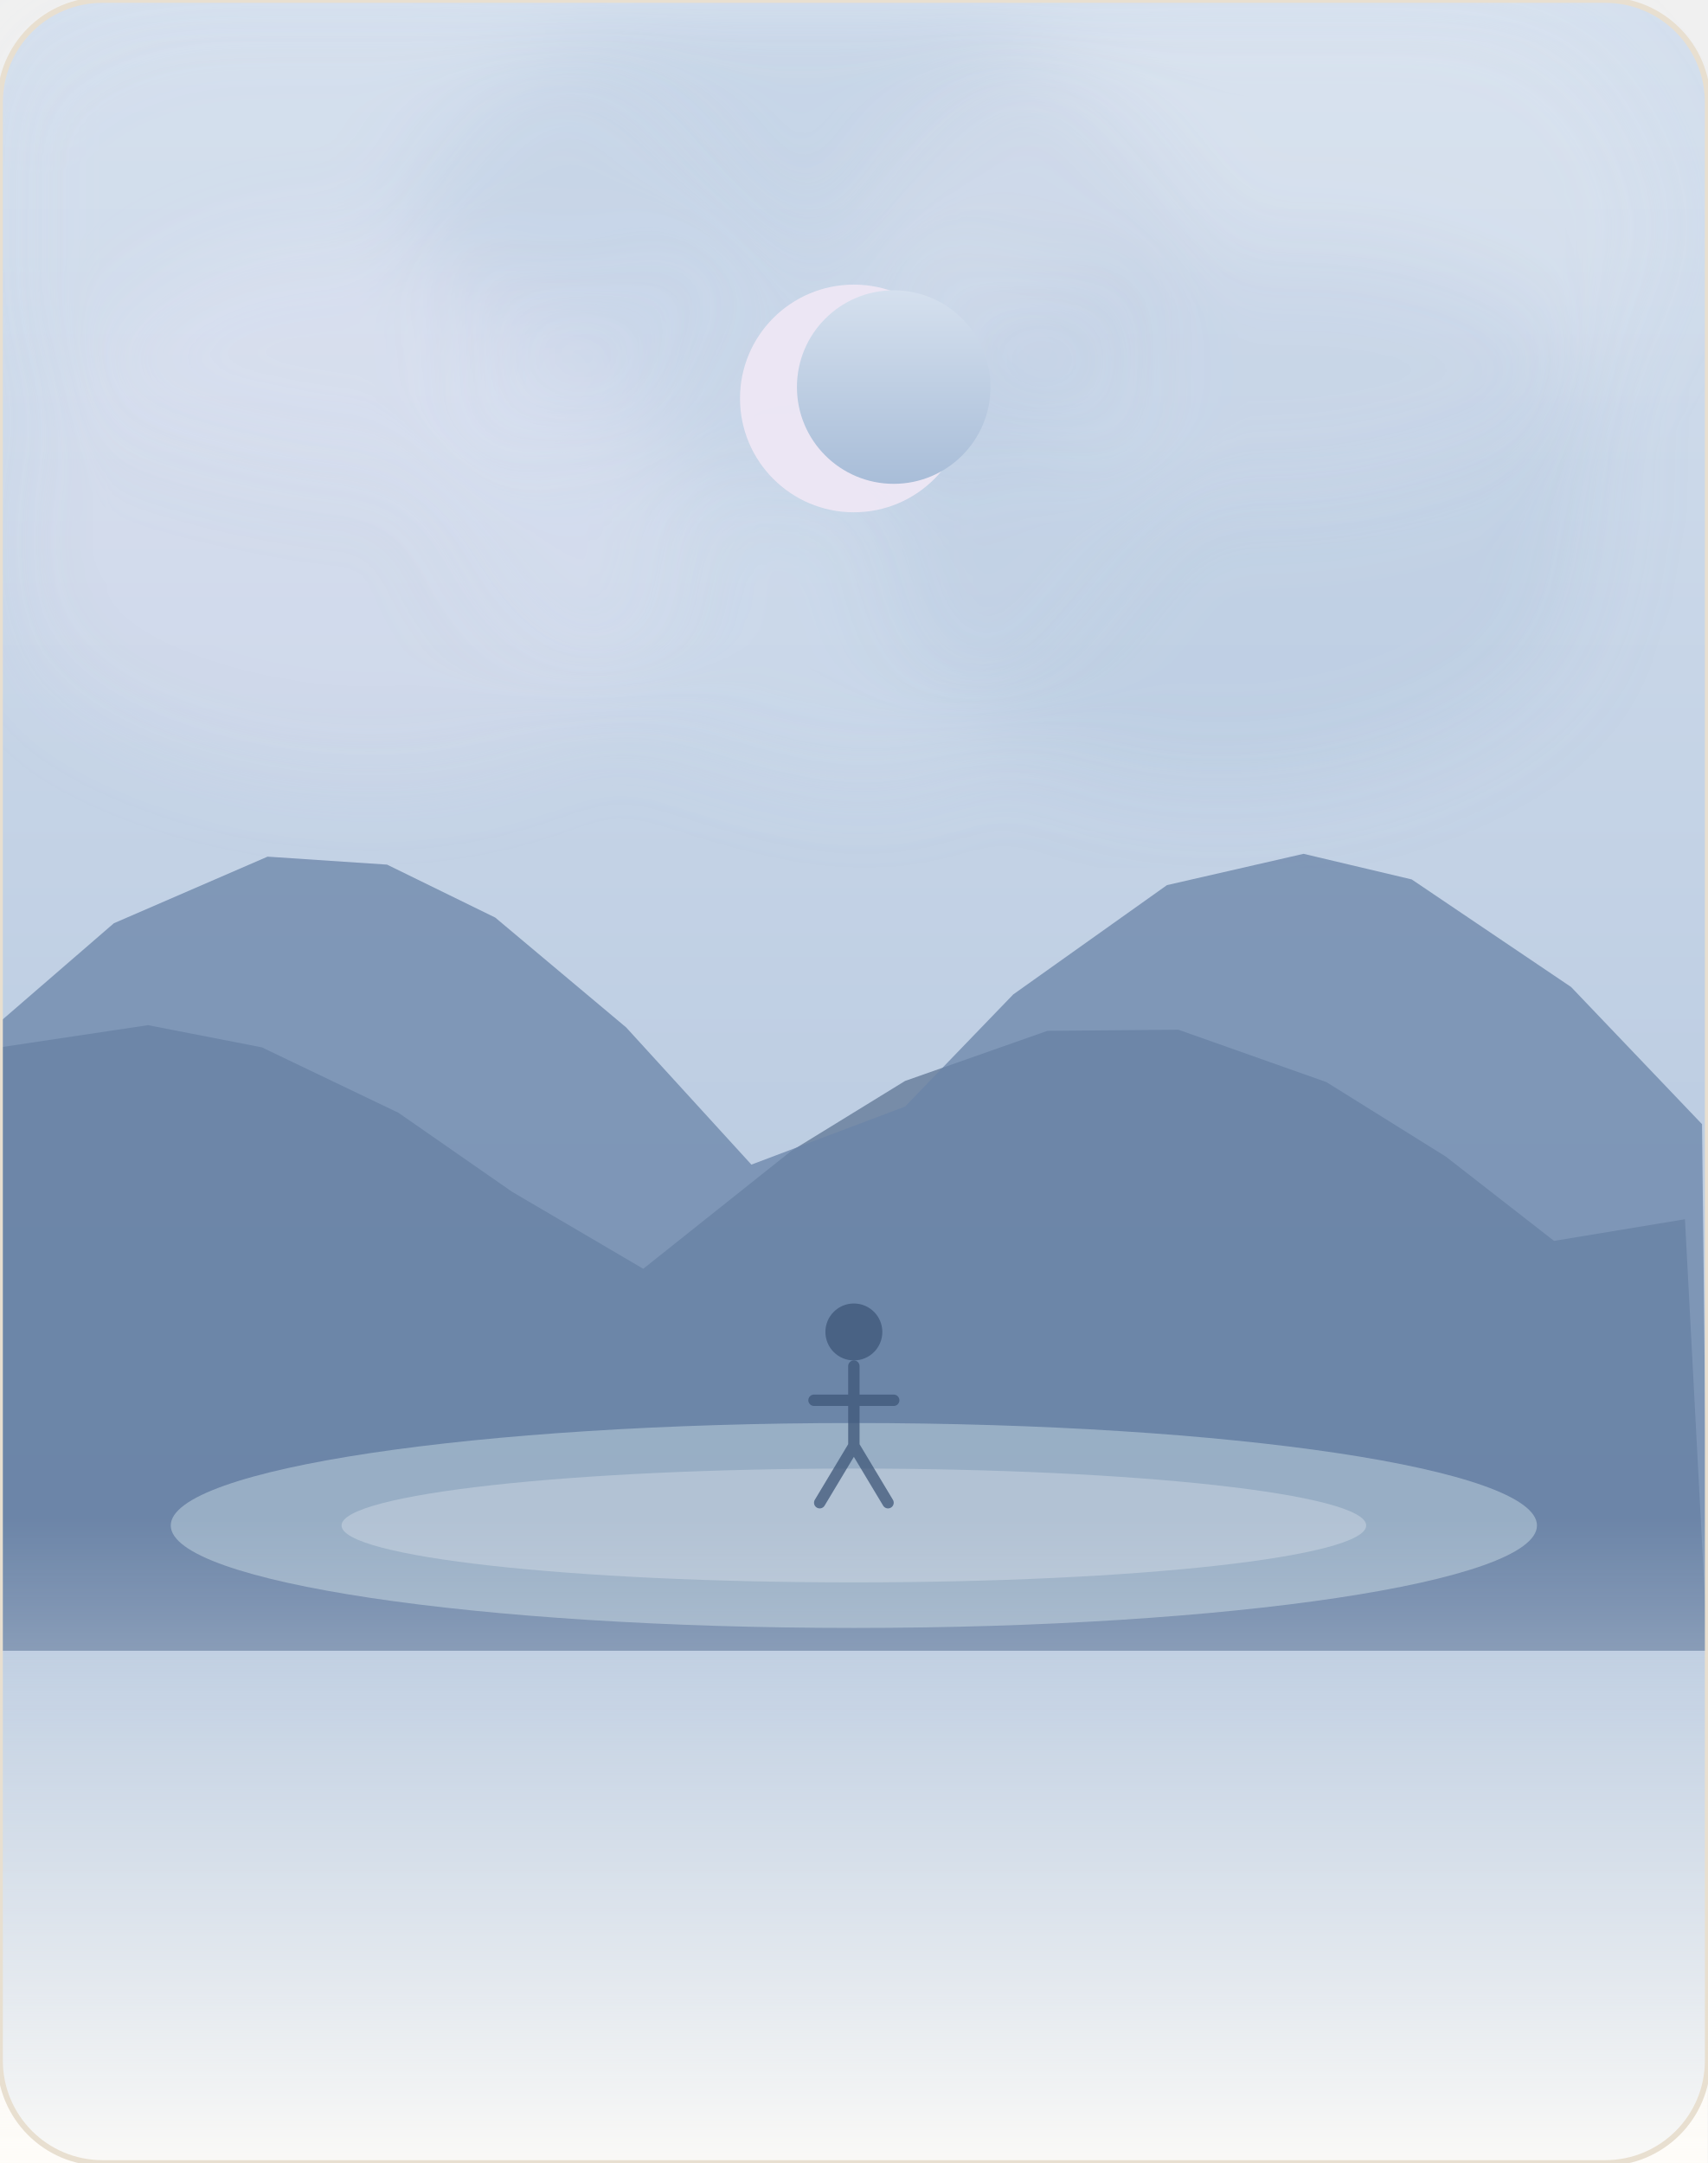
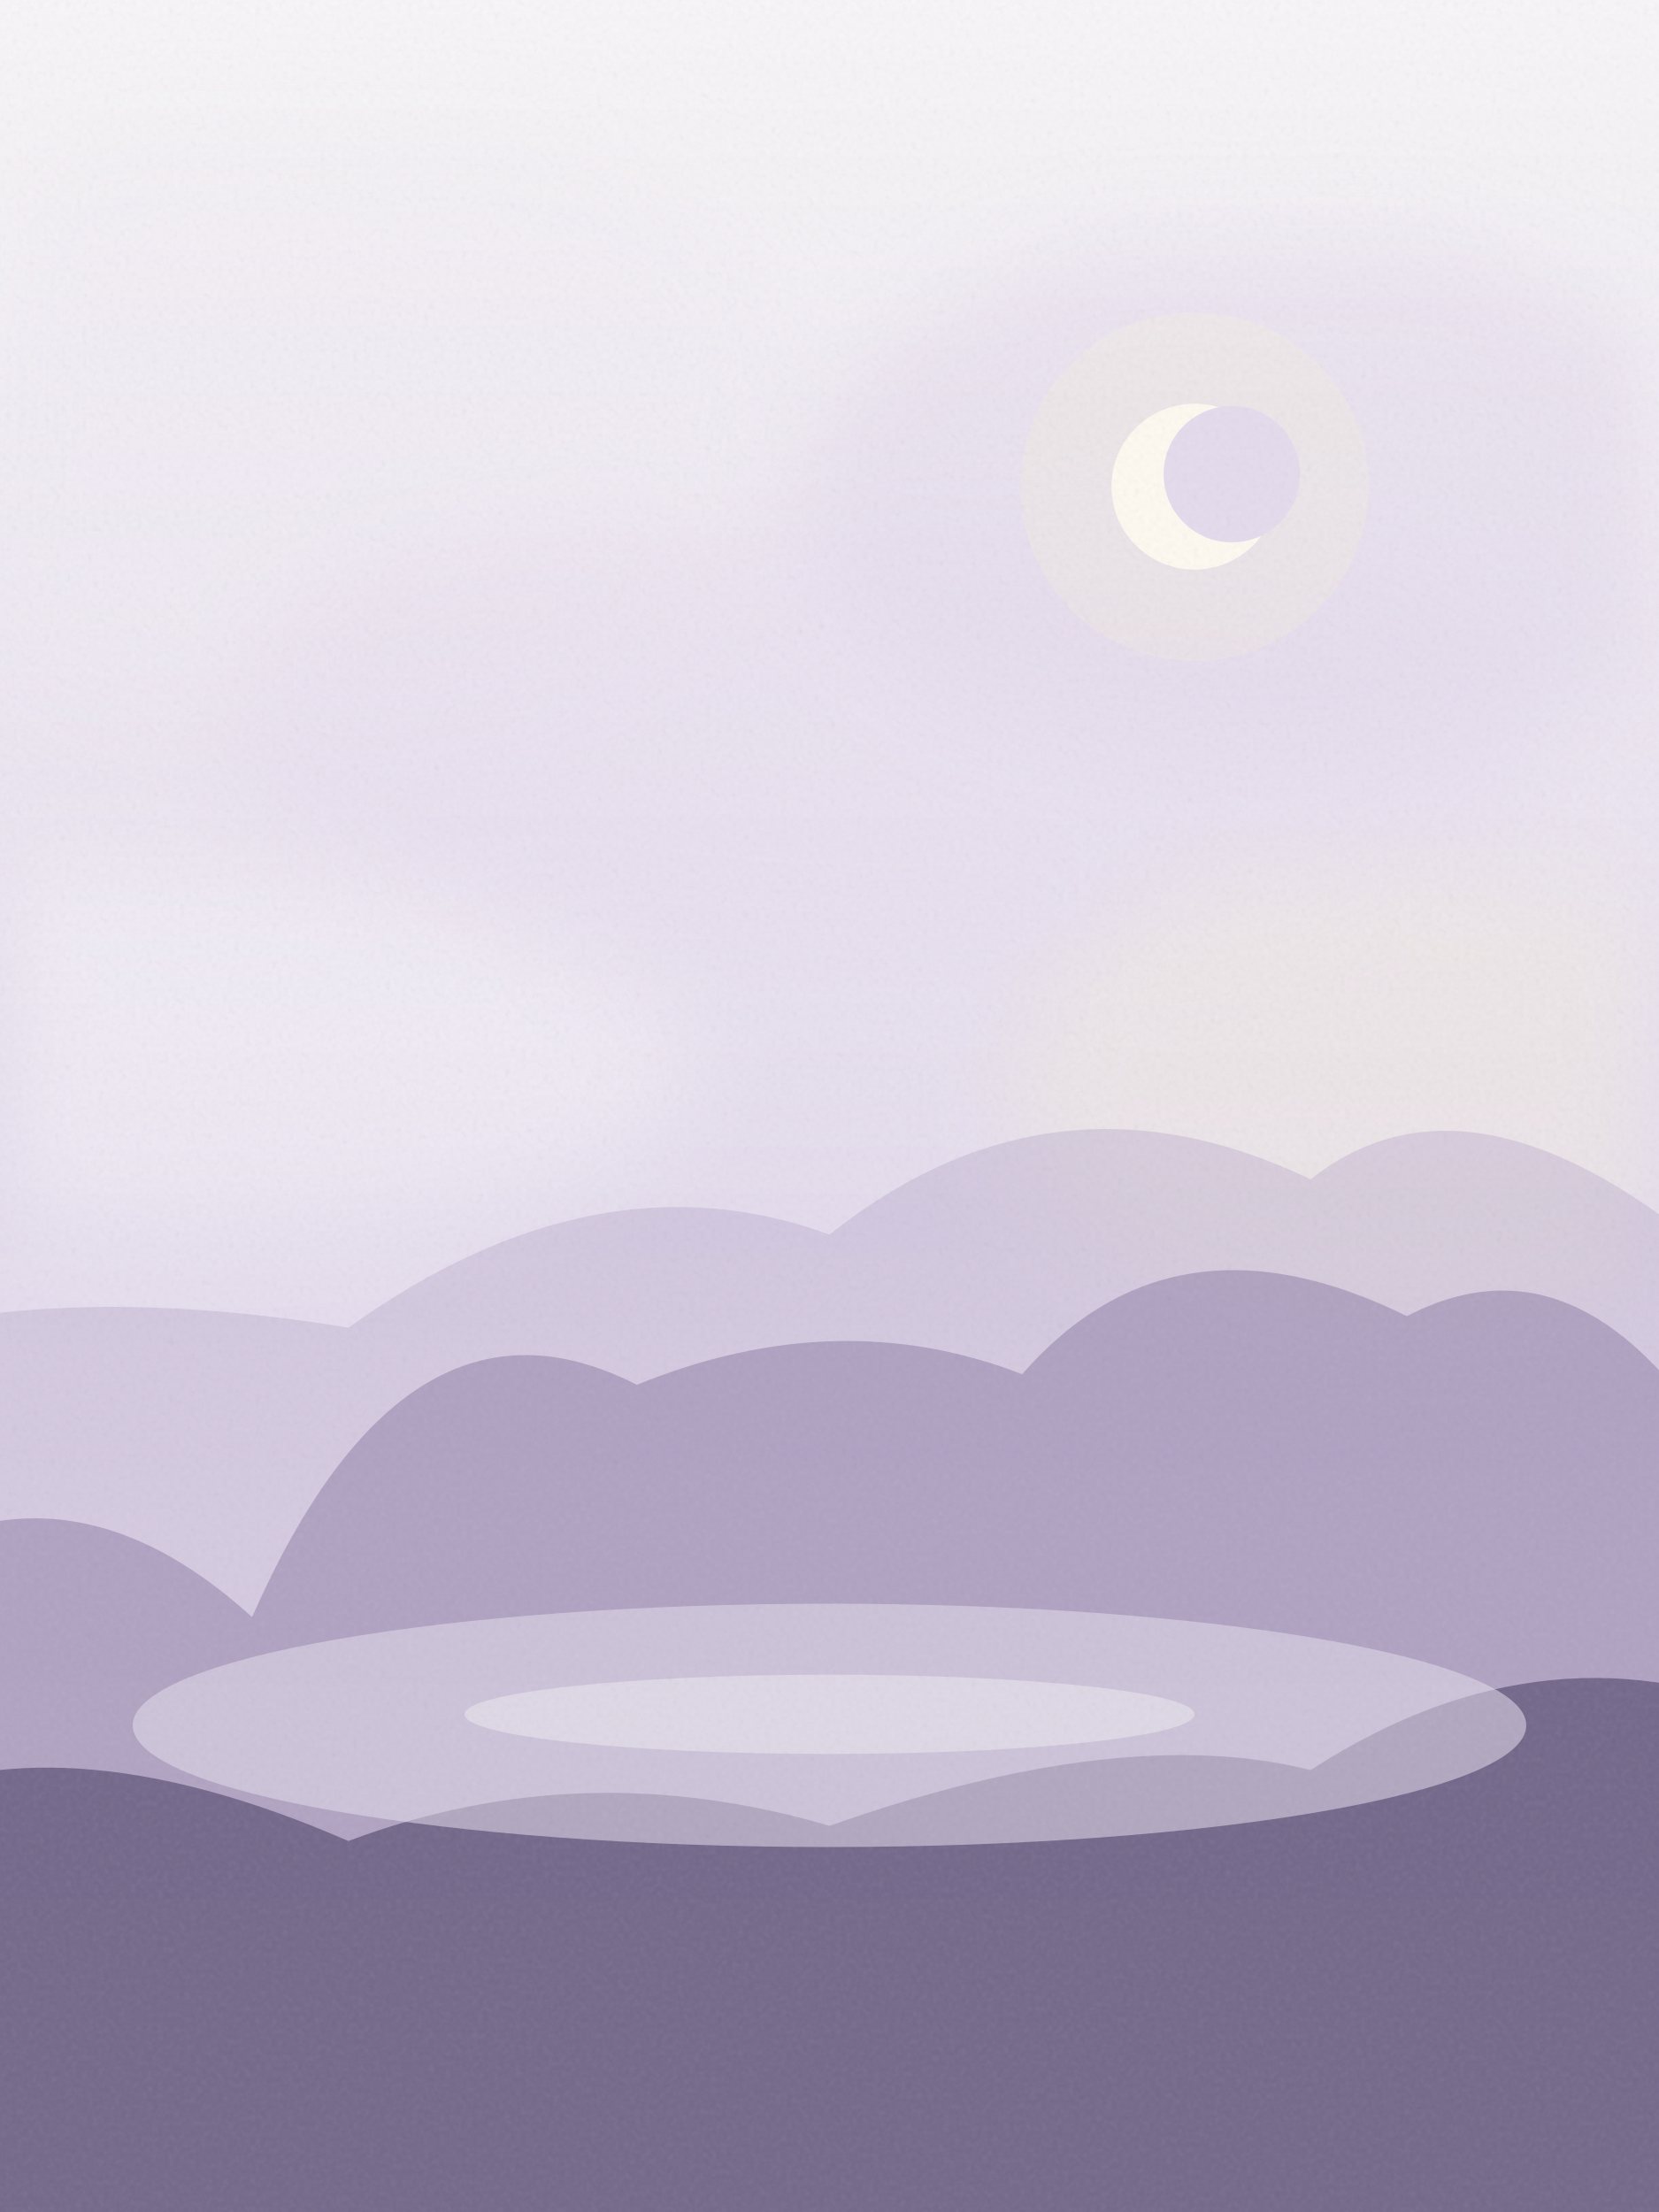
- <svg xmlns="http://www.w3.org/2000/svg" viewBox="0 0 300 380" width="300" height="380">
+ <svg xmlns="http://www.w3.org/2000/svg" viewBox="0 0 360 480" width="360" height="480">
  <defs>
-     <linearGradient id="skygrad" x1="0" y1="0" x2="0" y2="1">
-       <stop offset="0%" stop-color="#d5e0ee" />
-       <stop offset="100%" stop-color="#a8bdd8" />
+     <linearGradient id="g8sky" x1="0" y1="0" x2="0" y2="1">
+       <stop offset="0%" stop-color="#f8f6f8" />
+       <stop offset="55%" stop-color="#e4dced" />
+       <stop offset="100%" stop-color="#f0eaf4" />
    </linearGradient>
-     <linearGradient id="paper" x1="0" y1="0" x2="0" y2="1">
-       <stop offset="0%" stop-color="#fffdf9" stop-opacity="0" />
-       <stop offset="70%" stop-color="#fffdf9" stop-opacity="0" />
-       <stop offset="100%" stop-color="#fffdf9" stop-opacity="0.95" />
-     </linearGradient>
-     <filter id="soft">
-       <feGaussianBlur stdDeviation="8" />
+     <filter id="g8soft" x="-30%" y="-30%" width="160%" height="160%">
+       <feGaussianBlur stdDeviation="10" />
+     </filter>
+     <filter id="g8grain" x="0" y="0" width="100%" height="100%">
+       <feTurbulence type="fractalNoise" baseFrequency="0.85" numOctaves="2" seed="8" />
+       <feColorMatrix type="saturate" values="0" />
+       <feComponentTransfer>
+         <feFuncA type="linear" slope="0.18" />
+       </feComponentTransfer>
    </filter>
  </defs>
-   <rect width="300" height="380" rx="18" fill="url(#skygrad)" />
-   <g filter="url(#soft)" opacity="0.9">
-     <path d="M 133.7 40.0 Q 133.7 40.0 126.4 55.3 Q 119.1 70.6 99.8 77.9 Q 80.6 85.2 61.1 82.9 Q 41.6 80.5 23.8 74.3 Q 6.1 68.0 -0.7 54.0 Q -7.4 40.0 -2.2 25.2 Q 3.1 10.5 21.8 3.9 Q 40.5 -2.8 59.8 -2.3 Q 79.0 -1.7 95.9 5.4 Q 112.9 12.6 123.3 26.3 Z" fill="#d5e0ee" opacity="0.287" />
-     <path d="M 212.6 40.0 Q 212.6 40.0 203.4 54.0 Q 194.1 68.1 177.5 77.0 Q 160.8 85.8 140.1 85.6 Q 119.4 85.3 105.5 75.2 Q 91.7 65.1 78.8 52.5 Q 65.9 40.0 76.9 26.5 Q 87.9 13.0 103.5 3.4 Q 119.0 -6.1 141.0 -8.2 Q 162.9 -10.4 176.9 1.6 Q 190.8 13.6 201.7 26.8 Z" fill="#a8bdd8" opacity="0.284" />
-     <path d="M 293.4 40.0 Q 293.4 40.0 287.0 55.7 Q 280.5 71.4 261.0 79.4 Q 241.5 87.3 220.1 87.2 Q 198.6 87.1 185.9 75.7 Q 173.1 64.3 159.2 52.2 Q 145.2 40.0 157.4 26.9 Q 169.6 13.8 185.1 5.7 Q 200.7 -2.5 220.5 -3.6 Q 240.4 -4.8 260.7 1.8 Q 281.1 8.3 287.3 24.1 Z" fill="#e6ecf4" opacity="0.257" />
-     <path d="M 120.0 90.0 Q 120.0 90.0 118.6 104.9 Q 117.3 119.8 99.2 128.1 Q 81.1 136.4 60.5 135.2 Q 40.0 134.0 22.7 126.1 Q 5.5 118.3 2.6 104.1 Q -0.3 90.0 5.7 77.5 Q 11.8 65.0 25.1 53.7 Q 38.4 42.5 60.2 42.0 Q 82.1 41.5 98.1 51.7 Q 114.1 61.9 117.0 76.0 Z" fill="#f0e8f5" opacity="0.229" />
-     <path d="M 205.9 90.0 Q 205.9 90.0 196.2 102.1 Q 186.5 114.2 174.5 126.7 Q 162.4 139.3 142.1 134.6 Q 121.8 129.9 106.6 122.6 Q 91.3 115.3 82.8 102.6 Q 74.3 90.0 78.5 75.1 Q 82.7 60.3 100.4 51.1 Q 118.2 42.0 139.8 42.4 Q 161.5 42.8 180.5 51.0 Q 199.5 59.1 202.7 74.6 Z" fill="#d5e0ee" opacity="0.258" />
-     <path d="M 279.2 90.0 Q 279.2 90.0 276.8 104.1 Q 274.5 118.3 257.8 127.3 Q 241.1 136.3 219.4 137.6 Q 197.8 138.9 179.2 129.8 Q 160.6 120.8 156.0 105.4 Q 151.4 90.0 158.8 76.0 Q 166.2 62.1 183.1 54.0 Q 200.0 46.0 220.9 44.1 Q 241.7 42.2 260.9 50.5 Q 280.0 58.8 279.6 74.4 Z" fill="#a8bdd8" opacity="0.261" />
+   <rect width="360" height="480" fill="url(#g8sky)" />
+   <g filter="url(#g8soft)">
+     <path d="M 110.6 30.1 Q 64.1 19.9 110.6 30.1 Q 157.1 40.2 166.2 63.3 Q 175.4 86.4 158.5 114.9 Q 141.6 143.5 102.9 152.7 Q 64.1 161.9 20.9 148.3 Q -22.3 134.7 -47.5 110.5 Q -72.8 86.4 -43.5 63.9 Q -14.1 41.5 25.0 30.7 Z" fill="#f0eaf4" opacity="0.34" />
+     <path d="M 311.0 51.8 Q 278.1 41.3 311.0 51.8 Q 343.9 62.2 374.6 83.9 Q 405.3 105.6 381.5 128.3 Q 357.8 151.0 318.0 160.0 Q 278.1 168.9 237.3 161.0 Q 196.5 153.1 180.4 129.3 Q 164.3 105.6 181.9 84.9 Q 199.5 64.2 238.8 52.8 Z" fill="#d4c8e2" opacity="0.29" />
+     <path d="M 251.9 116.6 Q 192.8 111.9 251.9 116.6 Q 311.0 121.3 329.9 142.3 Q 348.7 163.2 317.8 182.5 Q 286.8 201.8 239.8 207.5 Q 192.8 213.2 137.1 205.6 Q 81.3 198.0 60.2 180.6 Q 39.0 163.2 56.8 140.3 Q 74.5 117.4 133.7 114.7 Z" fill="#e4dced" opacity="0.39" />
+     <path d="M 81.1 191.8 Q 45.3 181.9 81.1 191.8 Q 116.8 201.7 138.8 216.0 Q 160.7 230.4 141.2 245.7 Q 121.7 260.9 83.5 265.4 Q 45.3 270.0 11.7 265.7 Q -22.0 261.5 -37.3 245.9 Q -52.7 230.4 -43.6 211.0 Q -34.6 191.7 5.4 186.8 Z" fill="#fff" opacity="0.32" />
+     <path d="M 341.8 191.3 Q 303.0 179.0 341.8 191.3 Q 380.5 203.6 393.1 221.8 Q 405.6 240.0 381.6 262.3 Q 357.6 284.6 330.3 287.7 Q 303.0 290.8 270.7 283.8 Q 238.4 276.8 225.4 258.4 Q 212.4 240.0 225.6 219.0 Q 238.8 198.0 270.9 188.5 Z" fill="#f6f0dc" opacity="0.34" />
  </g>
-   <path d="M 0,290 L 0,184.0 L 26,180.1 L 46,184.0 L 70,195.5 L 90,209.4 L 113,222.9 L 139,202.2 L 159,189.9 L 184,181.1 L 207,180.9 L 233,190.1 L 254,203.2 L 273,218.0 L 296,214.2 L 300,290 Z" fill="#3d5678" opacity="0.55" />
-   <path d="M 0,290 L 0,179.5 L 20,162.2 L 47,150.5 L 68,151.9 L 87,161.2 L 110,180.5 L 132,204.6 L 159,194.4 L 178,174.7 L 205,155.5 L 229,150.0 L 248,154.5 L 276,173.4 L 299,197.5 L 300,290 Z" fill="#6a84a8" opacity="0.75" />
-   <ellipse cx="150" cy="268" rx="120" ry="18" fill="#cfe0e8" opacity="0.45" />
-   <ellipse cx="150" cy="268" rx="90" ry="10" fill="#ffffff" opacity="0.25" />
+   <circle cx="259.2" cy="105.6" r="37.8" fill="#f6f0dc" opacity="0.28" />
+   <circle cx="259.2" cy="105.6" r="18.0" fill="#fffaf0" />
+   <circle cx="267.3" cy="102.9" r="14.8" fill="#e4dced" />
  <g>
-     <circle cx="150" cy="70" r="20" fill="#f0e8f5" opacity="0.9" />
-     <circle cx="157.0" cy="68.0" r="17.0" fill="url(#skygrad)" opacity="1" />
+     <path d="M -28.8 484.0 L -28.8 290.3 Q 14.8 278.1 75.6 288.1 Q 129.6 249.4 180.0 267.9 Q 228.6 229.2 284.4 255.9 Q 324.7 224.1 388.8 288.4 L 388.8 484.0 Z" fill="#b5a6c8" opacity="0.38" />
+     <path d="M -28.8 484.0 L -28.8 342.3 Q 12.9 312.9 54.7 350.9 Q 88.2 274.9 138.2 300.5 Q 181.9 282.7 221.8 298.2 Q 254.6 260.6 305.3 285.6 Q 352.5 261.0 388.8 345.3 L 388.8 484.0 Z" fill="#8a7aa4" opacity="0.5" />
+     <path d="M -28.8 484.0 L -28.8 392.4 Q 11.9 371.7 75.6 399.5 Q 126.2 380.4 180.0 396.2 Q 243.4 373.8 284.4 384.1 Q 336.7 350.2 388.8 373.8 L 388.8 484.0 Z" fill="#5c5074" opacity="0.72" />
  </g>
-   <circle cx="150" cy="234" r="5" fill="#3d5678" opacity="0.75" />
-   <path d="M 150 240 L 150 254 M 143 246 L 157 246 M 150 254 L 144 264 M 150 254 L 156 264" stroke="#3d5678" stroke-width="2" stroke-linecap="round" opacity="0.75" fill="none" />
-   <rect width="300" height="380" fill="url(#paper)" />
-   <rect width="300" height="380" rx="18" fill="none" stroke="#e8dfd0" stroke-width="1" />
+   <ellipse cx="180.0" cy="374.4" rx="151.2" ry="26.4" fill="#e4dcec" opacity="0.55" />
+   <ellipse cx="180.0" cy="372.0" rx="79.2" ry="8.6" fill="#fff" opacity="0.35" />
+   <rect width="360" height="480" filter="url(#g8grain)" opacity="0.55" />
</svg>
